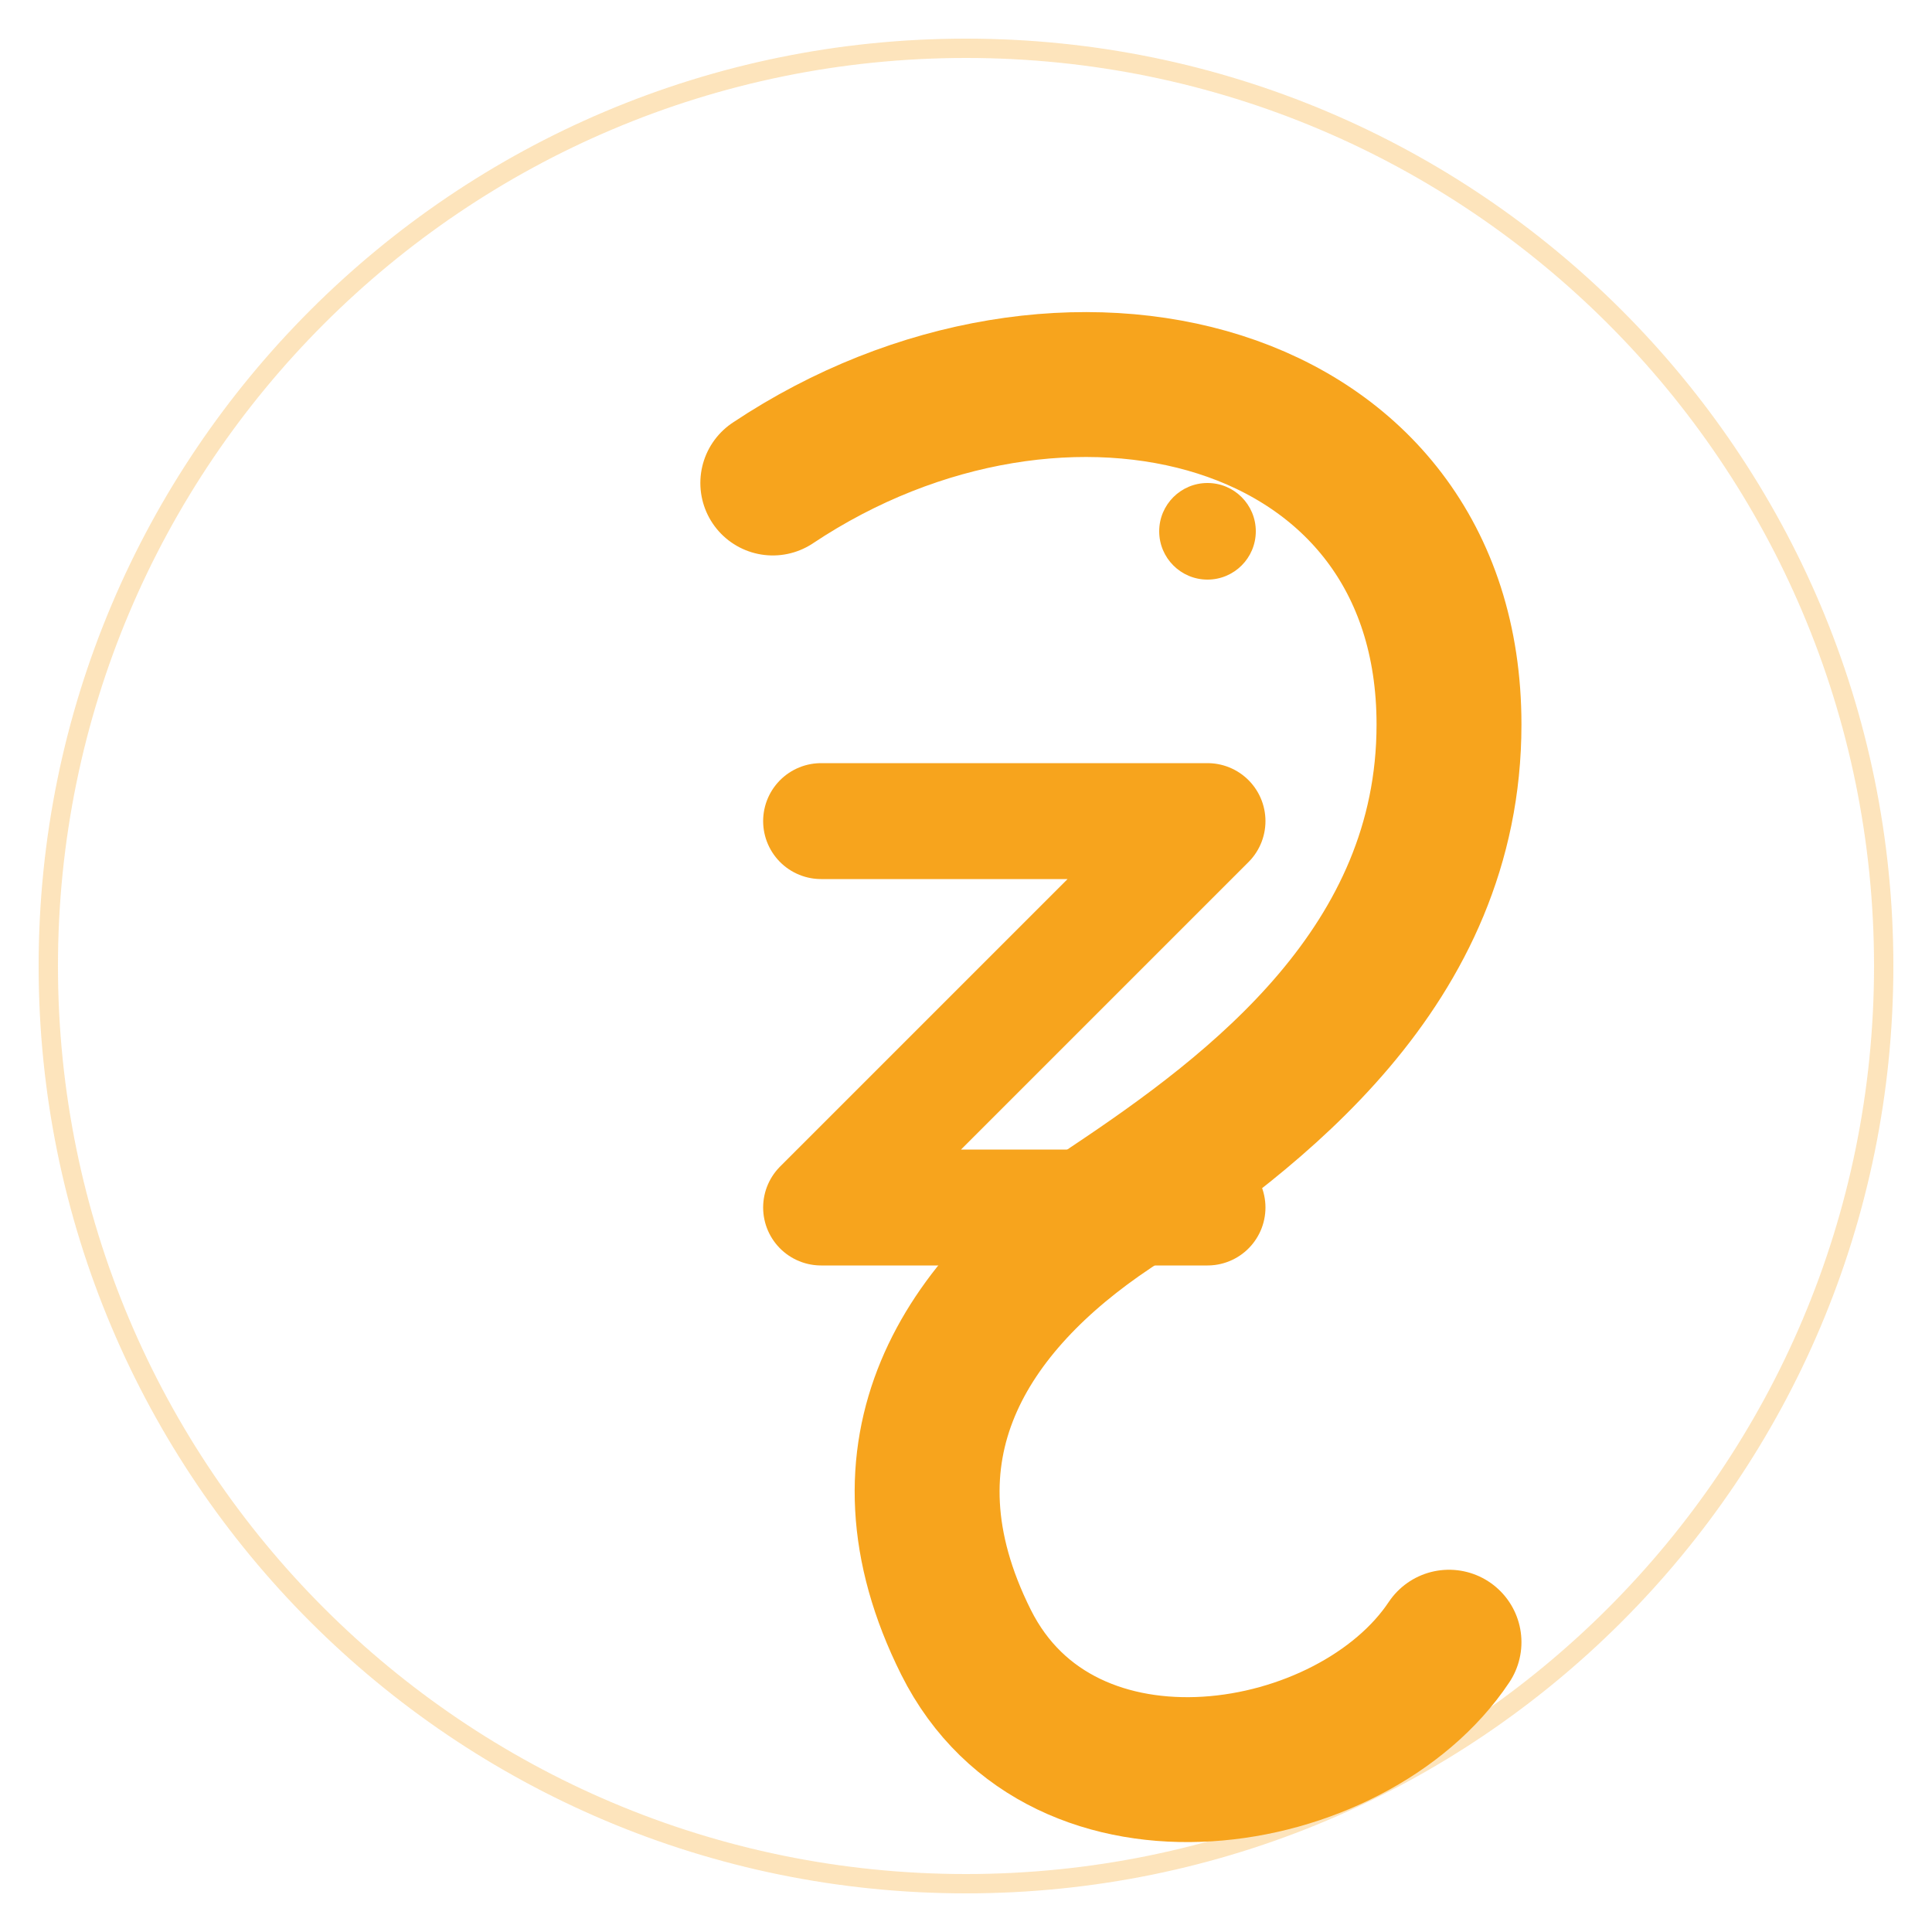
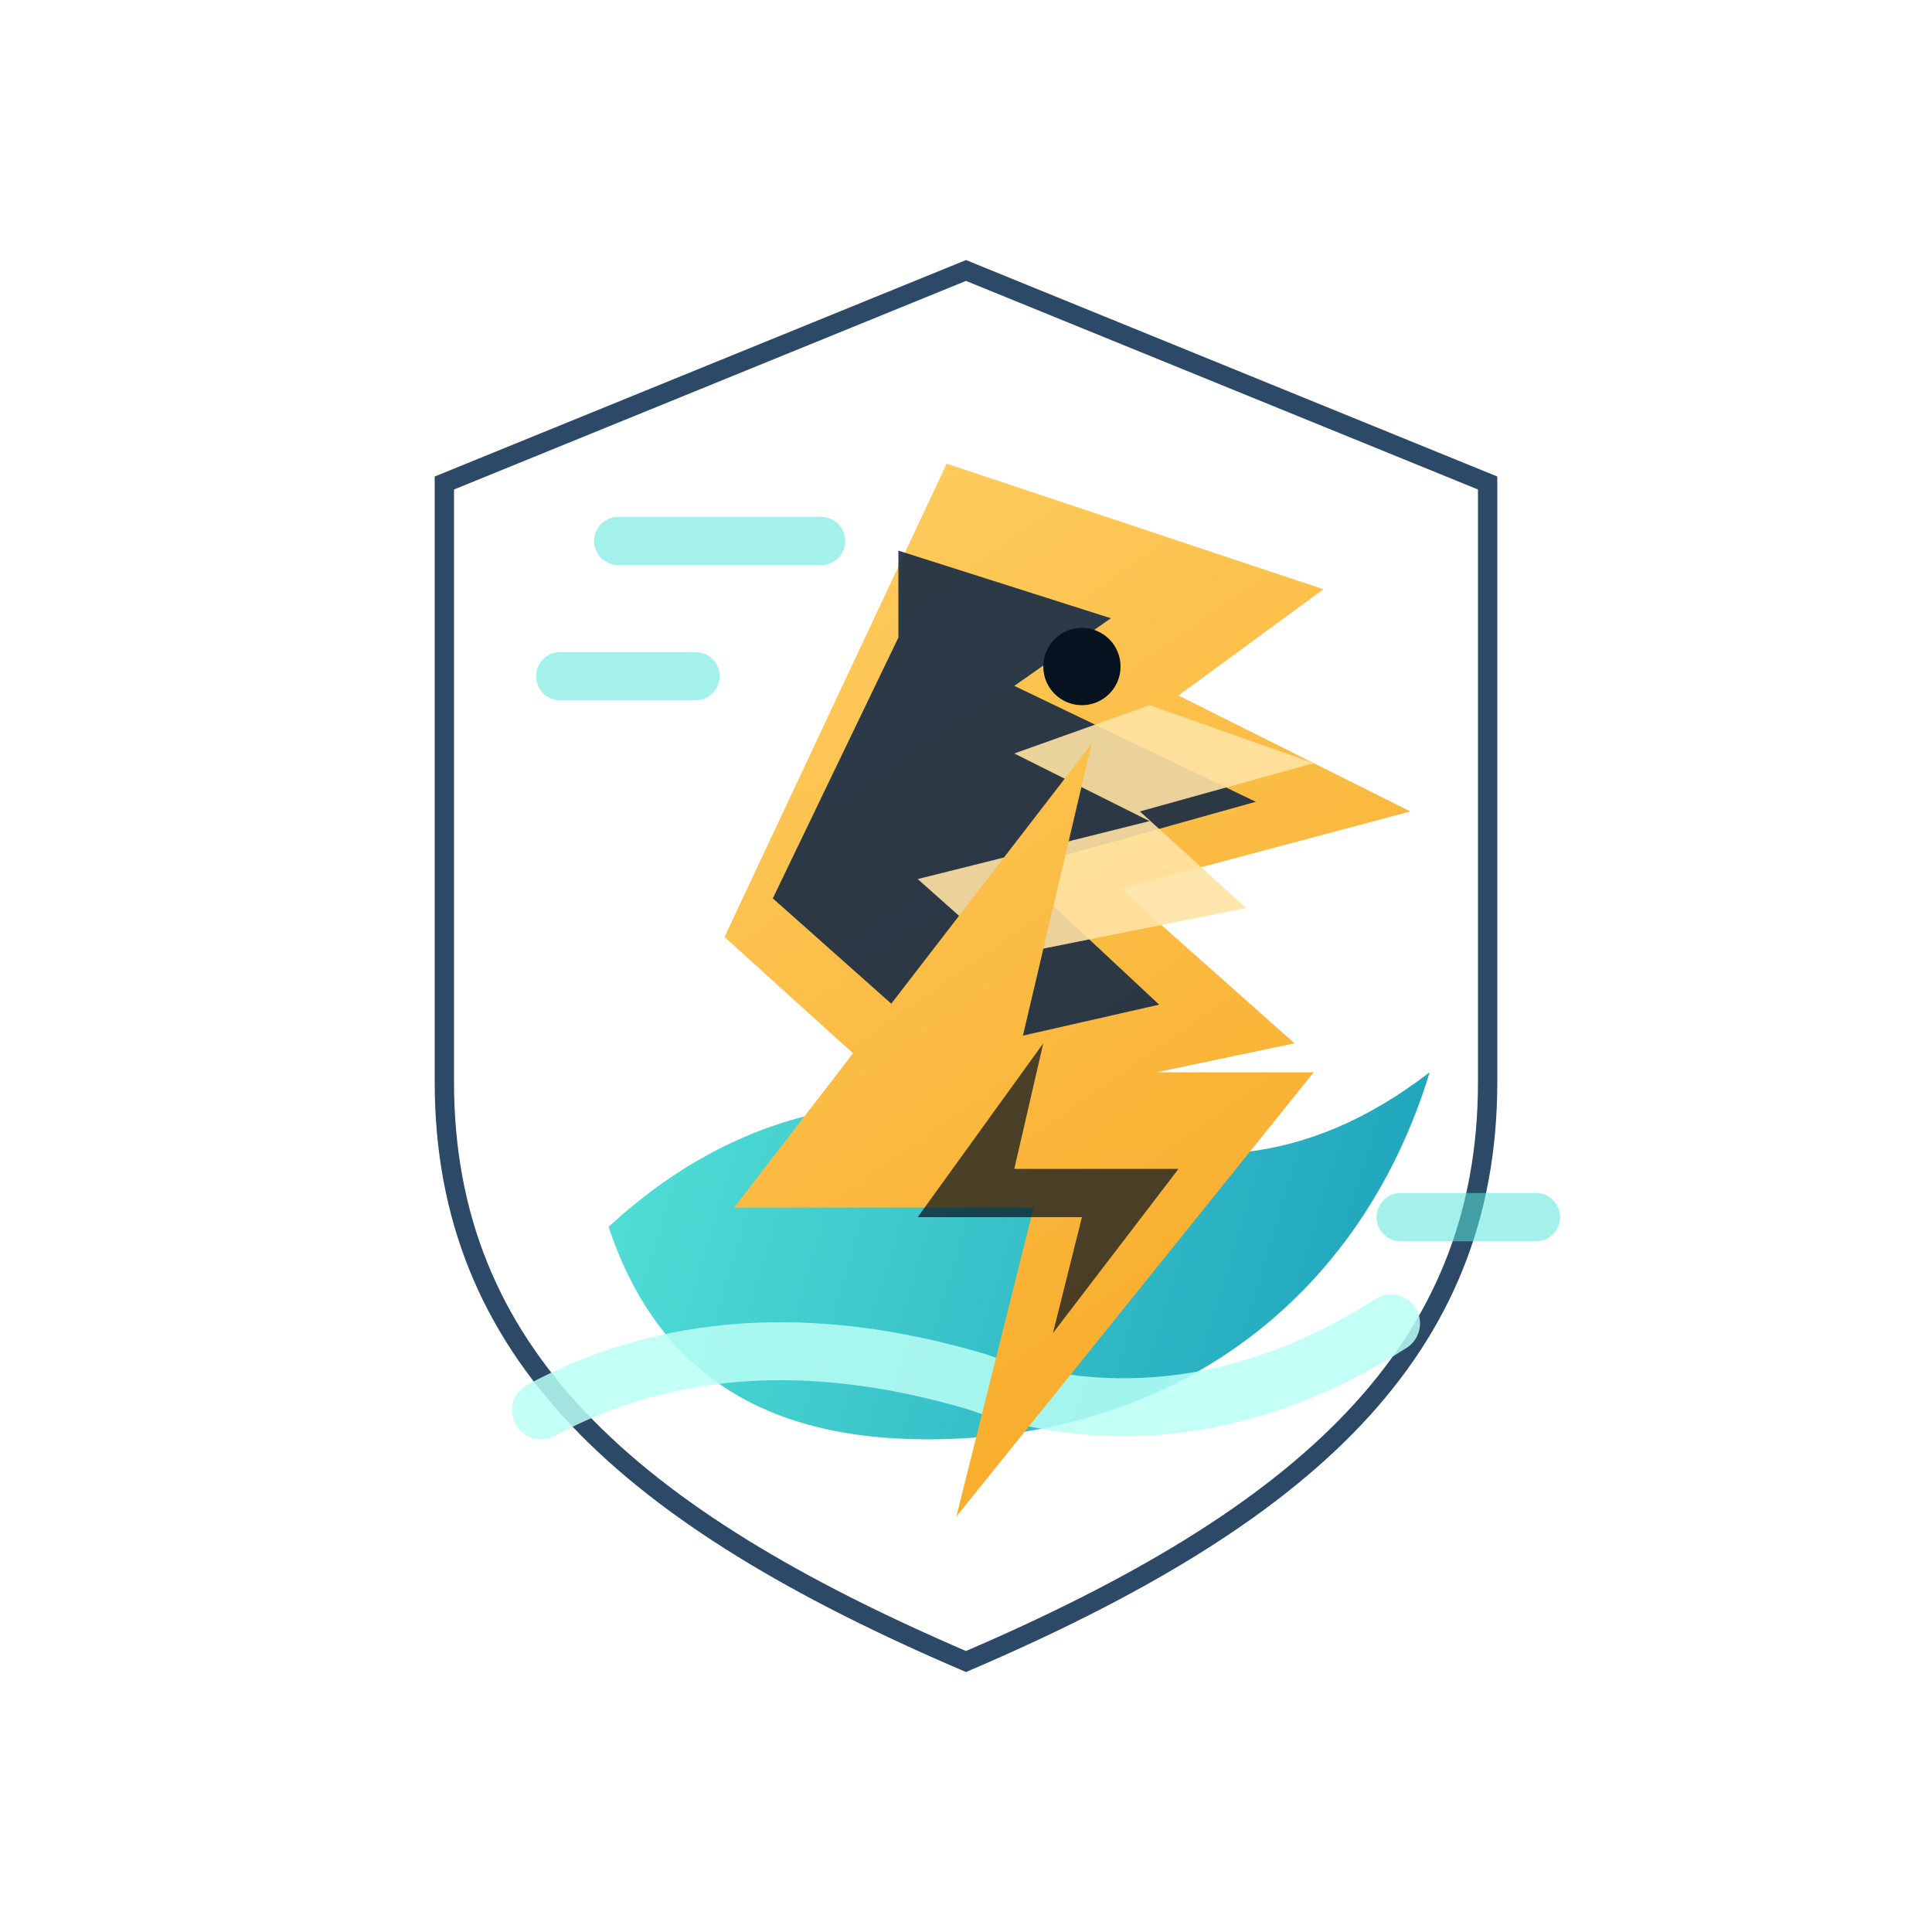
- <svg xmlns="http://www.w3.org/2000/svg" width="200" height="200" viewBox="0 0 200 200">
-   <circle cx="100" cy="100" r="95" fill="none" stroke="#F7A41D" stroke-width="2" opacity="0.3" />
-   <path d="M80 50             C 110 30, 150 40, 150 75             C 150 100, 130 115, 115 125             C 100 135, 90 150, 100 170             C 110 190, 140 185, 150 170" fill="none" stroke="#F7A41D" stroke-width="15" stroke-linecap="round" />
-   <path d="M85 85 L125 85 L85 125 L125 125" fill="none" stroke="#F7A41D" stroke-width="12" stroke-linecap="round" stroke-linejoin="round" />
-   <circle cx="125" cy="55" r="5" fill="#F7A41D" />
+ <svg xmlns="http://www.w3.org/2000/svg" width="200" height="200" viewBox="0 0 200 200" fill="none" role="img" aria-labelledby="title desc">
+   <defs>
+     <linearGradient id="badge" x1="34" y1="22" x2="166" y2="178" gradientUnits="userSpaceOnUse">
+       <stop offset="0" stop-color="#102744" />
+       <stop offset="1" stop-color="#06121F" />
+     </linearGradient>
+     <linearGradient id="gold" x1="65" y1="41" x2="147" y2="158" gradientUnits="userSpaceOnUse">
+       <stop offset="0" stop-color="#FFD36A" />
+       <stop offset="1" stop-color="#F7A41D" />
+     </linearGradient>
+     <linearGradient id="sea" x1="48" y1="132" x2="154" y2="164" gradientUnits="userSpaceOnUse">
+       <stop offset="0" stop-color="#58E6D9" />
+       <stop offset="1" stop-color="#1498B7" />
+     </linearGradient>
+     <filter id="soft-shadow" x="18" y="18" width="164" height="168" color-interpolation-filters="sRGB">
+       <feDropShadow dx="0" dy="10" stdDeviation="10" flood-color="#000814" flood-opacity="0.35" />
+     </filter>
+   </defs>
+   <path d="M100 18 164 44v71c0 35-25 55-64 71-39-16-64-36-64-71V44l64-26Z" fill="url(#badge)" filter="url(#soft-shadow)" />
+   <path d="M100 28 154 50v62c0 28-19 45-54 60-35-15-54-32-54-60V50l54-22Z" stroke="#2C4967" stroke-width="2" />
+   <path d="M63 127c13-12 29-16 47-10 13 4 25 4 38-6-7 23-26 38-52 38-17 0-28-7-33-22Z" fill="url(#sea)" />
+   <path d="M56 146c13-7 28-8 45-3 14 5 29 3 43-6" stroke="#B9FFF6" stroke-width="6" stroke-linecap="round" opacity="0.85" />
+   <path d="M75 97 98 48l39 13-15 11 24 12-30 8 18 16-38 8-21-19Z" fill="url(#gold)" />
+   <path d="M93 66 80 93l18 16 22-5-15-14 25-7-25-12 10-7-22-7Z" fill="#102744" opacity="0.88" />
+   <path d="M119 73 136 79l-18 5 11 10-25 5-9-8 24-6-14-7 14-5Z" fill="#FFE3A3" opacity="0.9" />
+   <circle cx="112" cy="69" r="4" fill="#06121F" />
+   <path d="M105 111h31l-37 46 8-32H76l37-48-8 34Z" fill="url(#gold)" />
+   <path d="M95 126h17l-3 12 13-17h-17l3-13-13 18Z" fill="#06121F" opacity="0.72" />
+   <path d="M64 56h21M58 70h14M145 126h14" stroke="#58E6D9" stroke-width="5" stroke-linecap="round" opacity="0.55" />
</svg>
